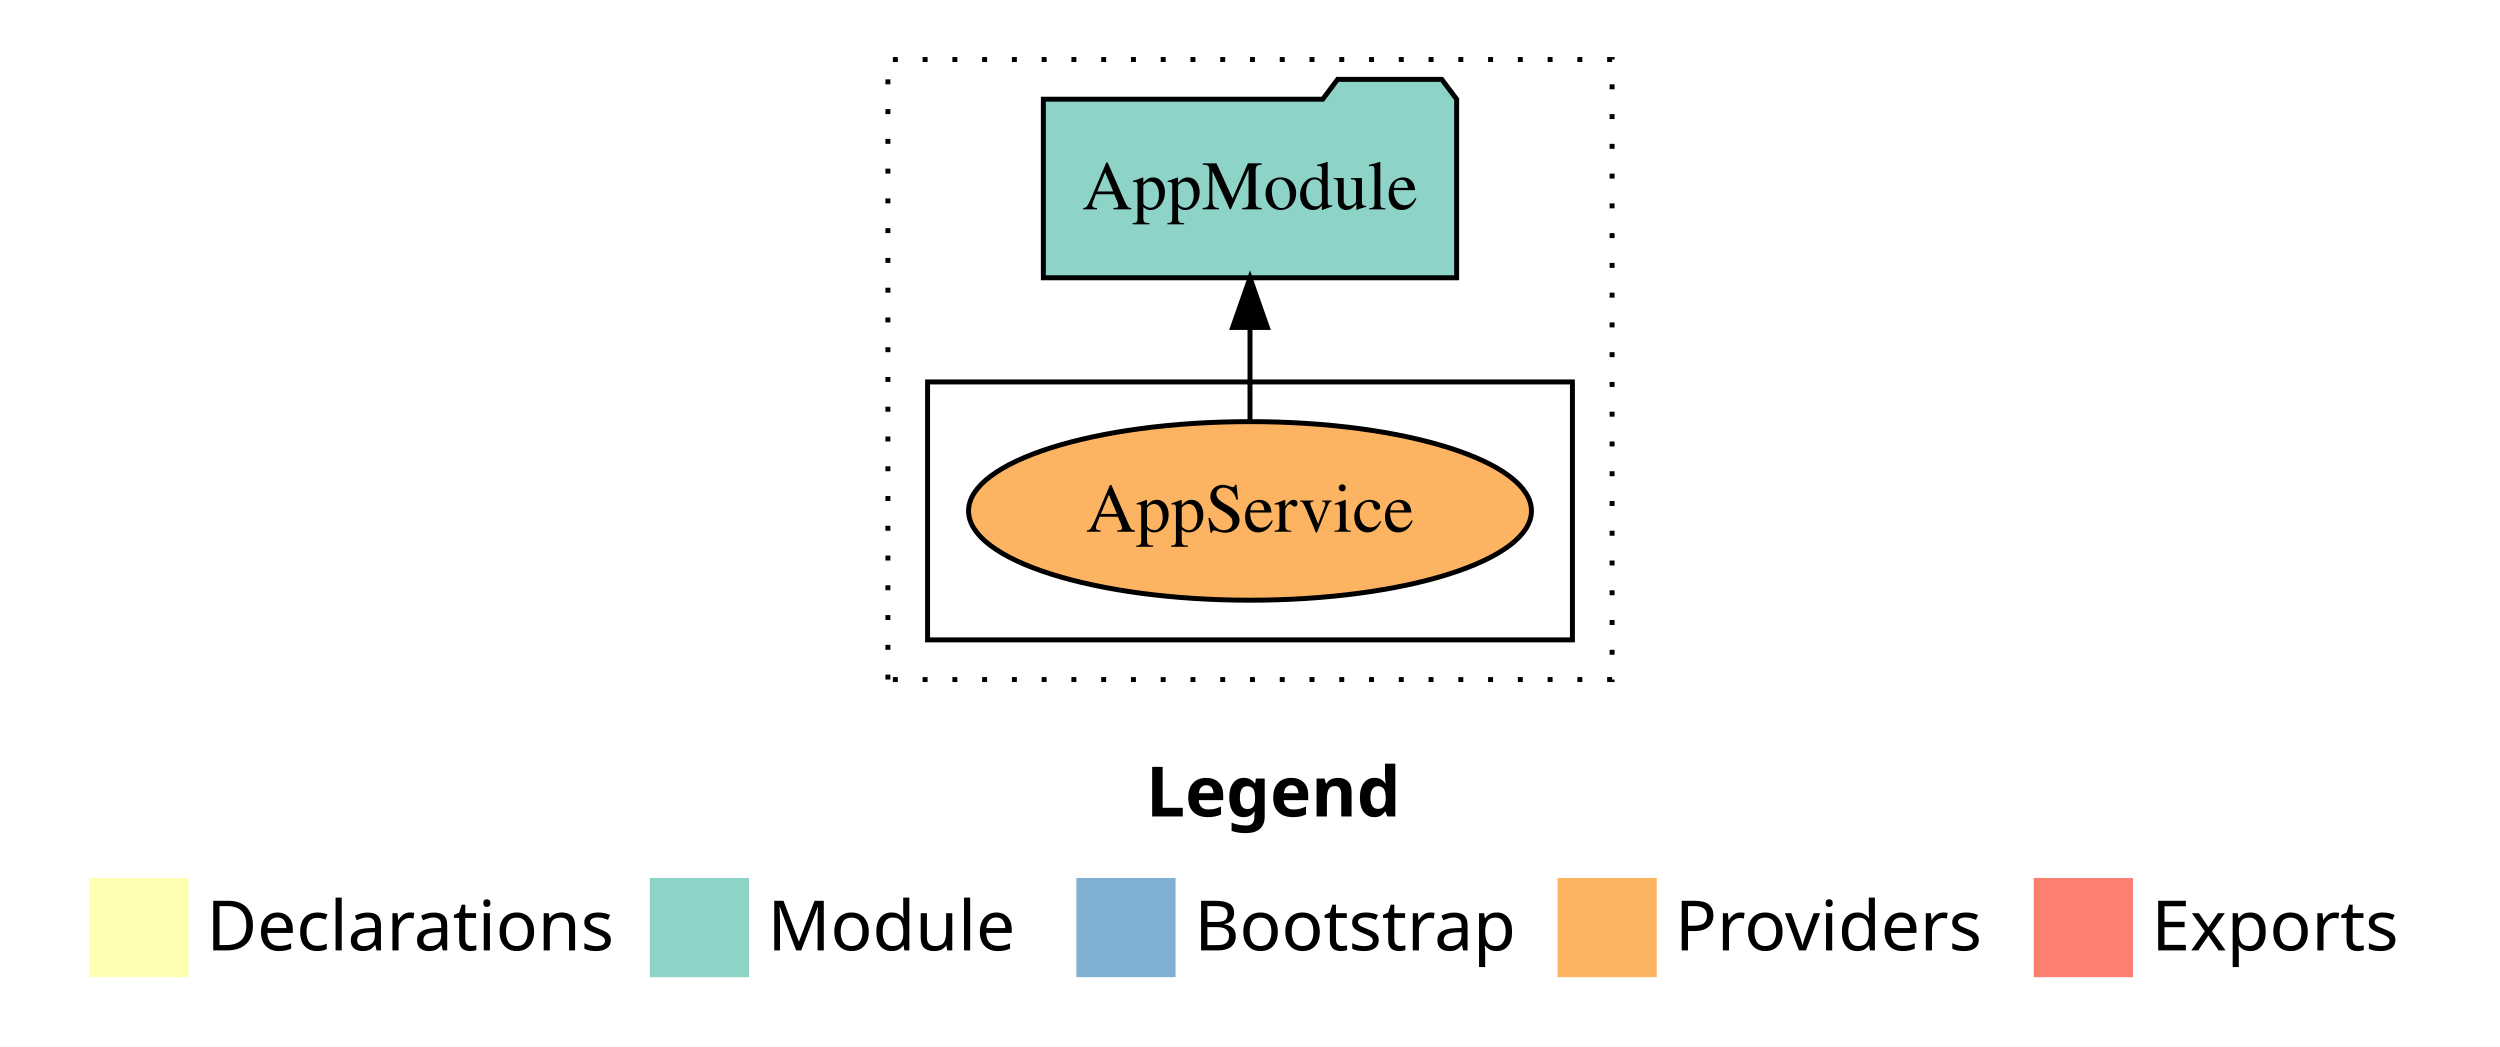
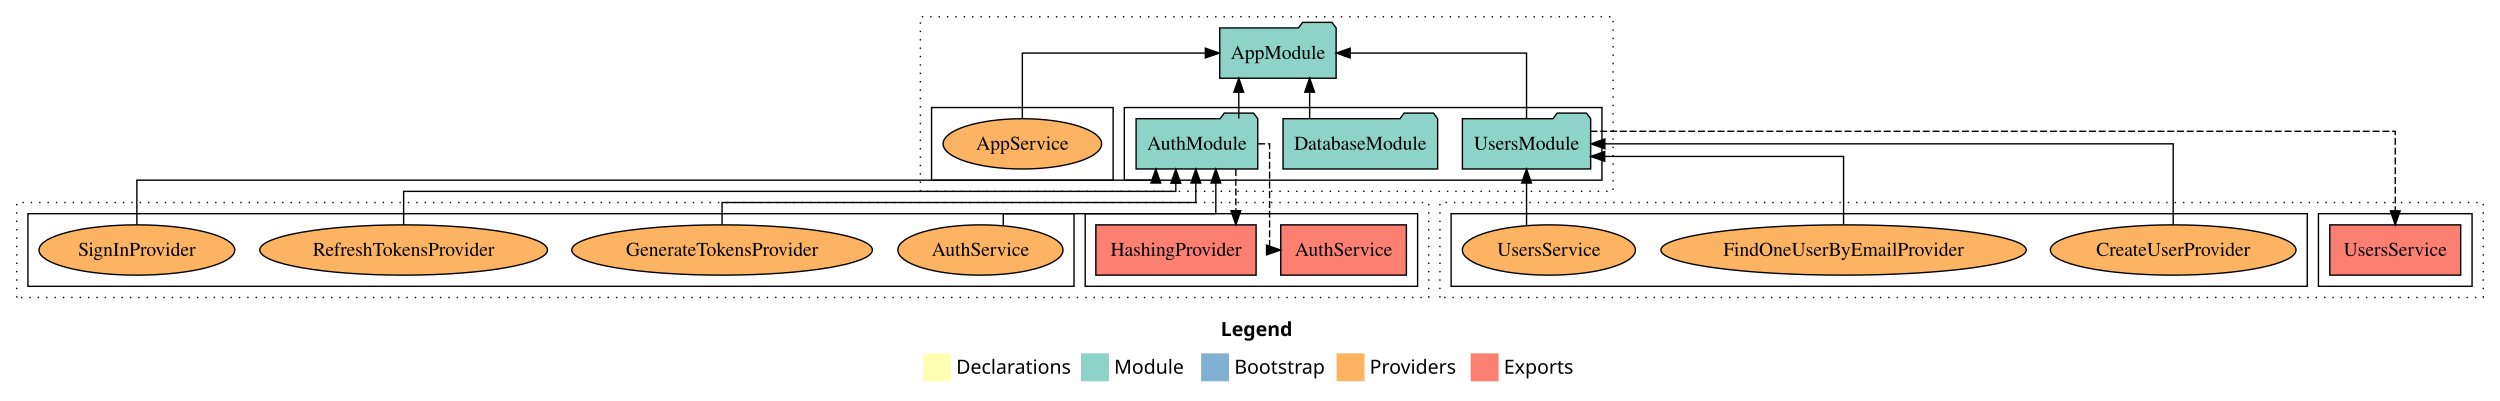
- <svg xmlns="http://www.w3.org/2000/svg" width="504pt" height="211pt" viewBox="0.00 0.00 504.00 211.00">
-   <g id="graph0" class="graph" transform="scale(1 1) rotate(0) translate(4 207)">
-     <polygon fill="white" stroke="transparent" points="-4,4 -4,-207 500,-207 500,4 -4,4" />
-     <text text-anchor="start" x="227.01" y="-42.4" font-family="Times-12" font-weight="bold" font-size="14.00">Legend</text>
-     <polygon fill="#ffffb3" stroke="transparent" points="14,-10 14,-30 34,-30 34,-10 14,-10" />
-     <text text-anchor="start" x="37.63" y="-15.4" font-family="Times-12" font-size="14.00">  Declarations</text>
-     <polygon fill="#8dd3c7" stroke="transparent" points="127,-10 127,-30 147,-30 147,-10 127,-10" />
-     <text text-anchor="start" x="150.73" y="-15.4" font-family="Times-12" font-size="14.00">  Module</text>
-     <polygon fill="#80b1d3" stroke="transparent" points="213,-10 213,-30 233,-30 233,-10 213,-10" />
-     <text text-anchor="start" x="236.78" y="-15.4" font-family="Times-12" font-size="14.00">  Bootstrap</text>
-     <polygon fill="#fdb462" stroke="transparent" points="310,-10 310,-30 330,-30 330,-10 310,-10" />
-     <text text-anchor="start" x="333.67" y="-15.4" font-family="Times-12" font-size="14.00">  Providers</text>
-     <polygon fill="#fb8072" stroke="transparent" points="406,-10 406,-30 426,-30 426,-10 406,-10" />
-     <text text-anchor="start" x="429.73" y="-15.4" font-family="Times-12" font-size="14.00">  Exports</text>
+ <svg xmlns="http://www.w3.org/2000/svg" width="1790pt" height="287pt" viewBox="0.00 0.00 1790.00 287.00">
+   <g id="graph0" class="graph" transform="scale(1 1) rotate(0) translate(4 283)">
+     <polygon fill="white" stroke="transparent" points="-4,4 -4,-283 1786,-283 1786,4 -4,4" />
+     <text text-anchor="start" x="870.01" y="-42.4" font-family="Times-12" font-weight="bold" font-size="14.00">Legend</text>
+     <polygon fill="#ffffb3" stroke="transparent" points="657,-10 657,-30 677,-30 677,-10 657,-10" />
+     <text text-anchor="start" x="680.63" y="-15.4" font-family="Times-12" font-size="14.00">  Declarations</text>
+     <polygon fill="#8dd3c7" stroke="transparent" points="770,-10 770,-30 790,-30 790,-10 770,-10" />
+     <text text-anchor="start" x="793.73" y="-15.4" font-family="Times-12" font-size="14.00">  Module</text>
+     <polygon fill="#80b1d3" stroke="transparent" points="856,-10 856,-30 876,-30 876,-10 856,-10" />
+     <text text-anchor="start" x="879.78" y="-15.4" font-family="Times-12" font-size="14.00">  Bootstrap</text>
+     <polygon fill="#fdb462" stroke="transparent" points="953,-10 953,-30 973,-30 973,-10 953,-10" />
+     <text text-anchor="start" x="976.67" y="-15.4" font-family="Times-12" font-size="14.00">  Providers</text>
+     <polygon fill="#fb8072" stroke="transparent" points="1049,-10 1049,-30 1069,-30 1069,-10 1049,-10" />
+     <text text-anchor="start" x="1072.73" y="-15.4" font-family="Times-12" font-size="14.00">  Exports</text>
    <g id="clust1" class="cluster">
-       <polygon fill="none" stroke="black" stroke-dasharray="1,5" points="175,-70 175,-195 321,-195 321,-70 175,-70" />
+       <polygon fill="none" stroke="black" stroke-dasharray="1,5" points="655,-146 655,-271 1151,-271 1151,-146 655,-146" />
+     </g>
+     <g id="clust3" class="cluster">
+       <polygon fill="none" stroke="black" points="801,-154 801,-206 1143,-206 1143,-154 801,-154" />
    </g>
    <g id="clust6" class="cluster">
-       <polygon fill="none" stroke="black" points="183,-78 183,-130 313,-130 313,-78 183,-78" />
+       <polygon fill="none" stroke="black" points="663,-154 663,-206 793,-206 793,-154 663,-154" />
+     </g>
+     <g id="clust7" class="cluster">
+       <polygon fill="none" stroke="black" stroke-dasharray="1,5" points="8,-70 8,-138 1019,-138 1019,-70 8,-70" />
+     </g>
+     <g id="clust10" class="cluster">
+       <polygon fill="none" stroke="black" points="773,-78 773,-130 1011,-130 1011,-78 773,-78" />
+     </g>
+     <g id="clust12" class="cluster">
+       <polygon fill="none" stroke="black" points="16,-78 16,-130 765,-130 765,-78 16,-78" />
+     </g>
+     <g id="clust19" class="cluster">
+       <polygon fill="none" stroke="black" stroke-dasharray="1,5" points="1027,-70 1027,-138 1774,-138 1774,-70 1027,-70" />
+     </g>
+     <g id="clust22" class="cluster">
+       <polygon fill="none" stroke="black" points="1656,-78 1656,-130 1766,-130 1766,-78 1656,-78" />
+     </g>
+     <g id="clust24" class="cluster">
+       <polygon fill="none" stroke="black" points="1035,-78 1035,-130 1648,-130 1648,-78 1035,-78" />
    </g>
    <g id="node1" class="node">
-       <ellipse fill="#fdb462" stroke="black" cx="248" cy="-104" rx="56.74" ry="18" />
-       <text text-anchor="middle" x="248" y="-99.8" font-family="Times,serif" font-size="14.00">AppService</text>
+       <polygon fill="#8dd3c7" stroke="black" points="896.55,-198 893.55,-202 872.55,-202 869.55,-198 809.45,-198 809.45,-162 896.55,-162 896.55,-198" />
+       <text text-anchor="middle" x="853" y="-175.8" font-family="Times,serif" font-size="14.00">AuthModule</text>
+     </g>
+     <g id="node4" class="node">
+       <polygon fill="#8dd3c7" stroke="black" points="952.66,-263 949.66,-267 928.66,-267 925.66,-263 869.34,-263 869.34,-227 952.66,-227 952.66,-263" />
+       <text text-anchor="middle" x="911" y="-240.8" font-family="Times,serif" font-size="14.00">AppModule</text>
+     </g>
+     <g id="edge1" class="edge">
+       <path fill="none" stroke="black" d="M882.97,-198.11C882.97,-198.11 882.97,-216.99 882.97,-216.99" />
+       <polygon fill="black" stroke="black" points="879.47,-216.99 882.97,-226.99 886.47,-216.99 879.47,-216.99" />
+     </g>
+     <g id="node6" class="node">
+       <polygon fill="#fb8072" stroke="black" points="1002.98,-122 913.02,-122 913.02,-86 1002.98,-86 1002.98,-122" />
+       <text text-anchor="middle" x="958" y="-99.8" font-family="Times,serif" font-size="14.00">AuthService </text>
+     </g>
+     <g id="edge5" class="edge">
+       <path fill="none" stroke="black" stroke-dasharray="5,2" d="M896.89,-180C901.77,-180 905.02,-180 905.02,-180 905.02,-180 905.02,-104 905.02,-104 905.02,-104 905.8,-104 905.8,-104" />
+       <polygon fill="black" stroke="black" points="902.84,-107.5 912.84,-104 902.84,-100.5 902.84,-107.5" />
+     </g>
+     <g id="node7" class="node">
+       <polygon fill="#fb8072" stroke="black" points="895.37,-122 780.63,-122 780.63,-86 895.37,-86 895.37,-122" />
+       <text text-anchor="middle" x="838" y="-99.8" font-family="Times,serif" font-size="14.00">HashingProvider </text>
+     </g>
+     <g id="edge6" class="edge">
+       <path fill="none" stroke="black" stroke-dasharray="5,2" d="M880.86,-161.99C880.86,-161.99 880.86,-132.15 880.86,-132.15" />
+       <polygon fill="black" stroke="black" points="884.36,-132.15 880.86,-122.15 877.36,-132.15 884.36,-132.15" />
    </g>
    <g id="node2" class="node">
-       <polygon fill="#8dd3c7" stroke="black" points="289.66,-187 286.66,-191 265.66,-191 262.66,-187 206.34,-187 206.34,-151 289.66,-151 289.66,-187" />
-       <text text-anchor="middle" x="248" y="-164.8" font-family="Times,serif" font-size="14.00">AppModule</text>
+       <polygon fill="#8dd3c7" stroke="black" points="1025.35,-198 1022.35,-202 1001.35,-202 998.35,-198 914.65,-198 914.65,-162 1025.35,-162 1025.35,-198" />
+       <text text-anchor="middle" x="970" y="-175.8" font-family="Times,serif" font-size="14.00">DatabaseModule</text>
    </g>
-     <g id="edge1" class="edge">
-       <path fill="none" stroke="black" d="M248,-122.11C248,-122.11 248,-140.99 248,-140.99" />
-       <polygon fill="black" stroke="black" points="244.5,-140.99 248,-150.99 251.5,-140.99 244.5,-140.99" />
+     <g id="edge2" class="edge">
+       <path fill="none" stroke="black" d="M933.7,-198.11C933.7,-198.11 933.7,-216.99 933.7,-216.99" />
+       <polygon fill="black" stroke="black" points="930.2,-216.99 933.7,-226.99 937.2,-216.99 930.2,-216.99" />
+     </g>
+     <g id="node3" class="node">
+       <polygon fill="#8dd3c7" stroke="black" points="1134.92,-198 1131.92,-202 1110.92,-202 1107.92,-198 1043.08,-198 1043.08,-162 1134.92,-162 1134.92,-198" />
+       <text text-anchor="middle" x="1089" y="-175.8" font-family="Times,serif" font-size="14.00">UsersModule</text>
+     </g>
+     <g id="edge3" class="edge">
+       <path fill="none" stroke="black" d="M1089,-198.11C1089,-217.34 1089,-245 1089,-245 1089,-245 962.73,-245 962.73,-245" />
+       <polygon fill="black" stroke="black" points="962.73,-241.5 952.73,-245 962.73,-248.5 962.73,-241.5" />
+     </g>
+     <g id="node12" class="node">
+       <polygon fill="#fb8072" stroke="black" points="1757.85,-122 1664.15,-122 1664.15,-86 1757.85,-86 1757.85,-122" />
+       <text text-anchor="middle" x="1711" y="-99.8" font-family="Times,serif" font-size="14.00">UsersService </text>
+     </g>
+     <g id="edge11" class="edge">
+       <path fill="none" stroke="black" stroke-dasharray="5,2" d="M1134.74,-189C1278.38,-189 1711,-189 1711,-189 1711,-189 1711,-132.03 1711,-132.03" />
+       <polygon fill="black" stroke="black" points="1714.5,-132.03 1711,-122.03 1707.5,-132.03 1714.5,-132.03" />
+     </g>
+     <g id="node5" class="node">
+       <ellipse fill="#fdb462" stroke="black" cx="728" cy="-180" rx="56.74" ry="18" />
+       <text text-anchor="middle" x="728" y="-175.8" font-family="Times,serif" font-size="14.00">AppService</text>
+     </g>
+     <g id="edge4" class="edge">
+       <path fill="none" stroke="black" d="M728,-198.11C728,-217.34 728,-245 728,-245 728,-245 859.02,-245 859.02,-245" />
+       <polygon fill="black" stroke="black" points="859.02,-248.5 869.02,-245 859.02,-241.5 859.02,-248.5" />
+     </g>
+     <g id="node8" class="node">
+       <ellipse fill="#fdb462" stroke="black" cx="698" cy="-104" rx="59.11" ry="18" />
+       <text text-anchor="middle" x="698" y="-99.8" font-family="Times,serif" font-size="14.00">AuthService</text>
+     </g>
+     <g id="edge7" class="edge">
+       <path fill="none" stroke="black" d="M714.34,-121.49C714.34,-126.19 714.34,-130 714.34,-130 714.34,-130 866.53,-130 866.53,-130 866.53,-130 866.53,-151.95 866.53,-151.95" />
+       <polygon fill="black" stroke="black" points="863.03,-151.95 866.53,-161.95 870.03,-151.95 863.03,-151.95" />
+     </g>
+     <g id="node9" class="node">
+       <ellipse fill="#fdb462" stroke="black" cx="513" cy="-104" rx="107.63" ry="18" />
+       <text text-anchor="middle" x="513" y="-99.8" font-family="Times,serif" font-size="14.00">GenerateTokensProvider</text>
+     </g>
+     <g id="edge8" class="edge">
+       <path fill="none" stroke="black" d="M513,-122.19C513,-130.28 513,-138 513,-138 513,-138 852.2,-138 852.2,-138 852.2,-138 852.2,-151.94 852.2,-151.94" />
+       <polygon fill="black" stroke="black" points="848.7,-151.94 852.2,-161.94 855.7,-151.94 848.7,-151.94" />
+     </g>
+     <g id="node10" class="node">
+       <ellipse fill="#fdb462" stroke="black" cx="285" cy="-104" rx="102.99" ry="18" />
+       <text text-anchor="middle" x="285" y="-99.8" font-family="Times,serif" font-size="14.00">RefreshTokensProvider</text>
+     </g>
+     <g id="edge9" class="edge">
+       <path fill="none" stroke="black" d="M285,-122.06C285,-133.44 285,-146 285,-146 285,-146 837.88,-146 837.88,-146 837.88,-146 837.88,-151.81 837.88,-151.81" />
+       <polygon fill="black" stroke="black" points="834.38,-151.81 837.88,-161.81 841.38,-151.81 834.38,-151.81" />
+     </g>
+     <g id="node11" class="node">
+       <ellipse fill="#fdb462" stroke="black" cx="94" cy="-104" rx="70.08" ry="18" />
+       <text text-anchor="middle" x="94" y="-99.8" font-family="Times,serif" font-size="14.00">SignInProvider</text>
+     </g>
+     <g id="edge10" class="edge">
+       <path fill="none" stroke="black" d="M94,-122.05C94,-136.37 94,-154 94,-154 94,-154 823.55,-154 823.55,-154 823.55,-154 823.55,-154.79 823.55,-154.79" />
+       <polygon fill="black" stroke="black" points="820.05,-151.94 823.55,-161.94 827.05,-151.94 820.05,-151.94" />
+     </g>
+     <g id="node13" class="node">
+       <ellipse fill="#fdb462" stroke="black" cx="1552" cy="-104" rx="87.94" ry="18" />
+       <text text-anchor="middle" x="1552" y="-99.8" font-family="Times,serif" font-size="14.00">CreateUserProvider</text>
+     </g>
+     <g id="edge12" class="edge">
+       <path fill="none" stroke="black" d="M1552,-122.01C1552,-144.49 1552,-180 1552,-180 1552,-180 1145.09,-180 1145.09,-180" />
+       <polygon fill="black" stroke="black" points="1145.09,-176.5 1135.09,-180 1145.09,-183.5 1145.09,-176.5" />
+     </g>
+     <g id="node14" class="node">
+       <ellipse fill="#fdb462" stroke="black" cx="1316" cy="-104" rx="130.8" ry="18" />
+       <text text-anchor="middle" x="1316" y="-99.8" font-family="Times,serif" font-size="14.00">FindOneUserByEmailProvider</text>
+     </g>
+     <g id="edge13" class="edge">
+       <path fill="none" stroke="black" d="M1316,-122.31C1316,-142.15 1316,-171 1316,-171 1316,-171 1144.94,-171 1144.94,-171" />
+       <polygon fill="black" stroke="black" points="1144.94,-167.5 1134.94,-171 1144.94,-174.5 1144.94,-167.5" />
+     </g>
+     <g id="node15" class="node">
+       <ellipse fill="#fdb462" stroke="black" cx="1105" cy="-104" rx="61.95" ry="18" />
+       <text text-anchor="middle" x="1105" y="-99.8" font-family="Times,serif" font-size="14.00">UsersService</text>
+     </g>
+     <g id="edge14" class="edge">
+       <path fill="none" stroke="black" d="M1089,-121.63C1089,-121.63 1089,-151.94 1089,-151.94" />
+       <polygon fill="black" stroke="black" points="1085.5,-151.94 1089,-161.94 1092.5,-151.94 1085.5,-151.94" />
    </g>
  </g>
</svg>
